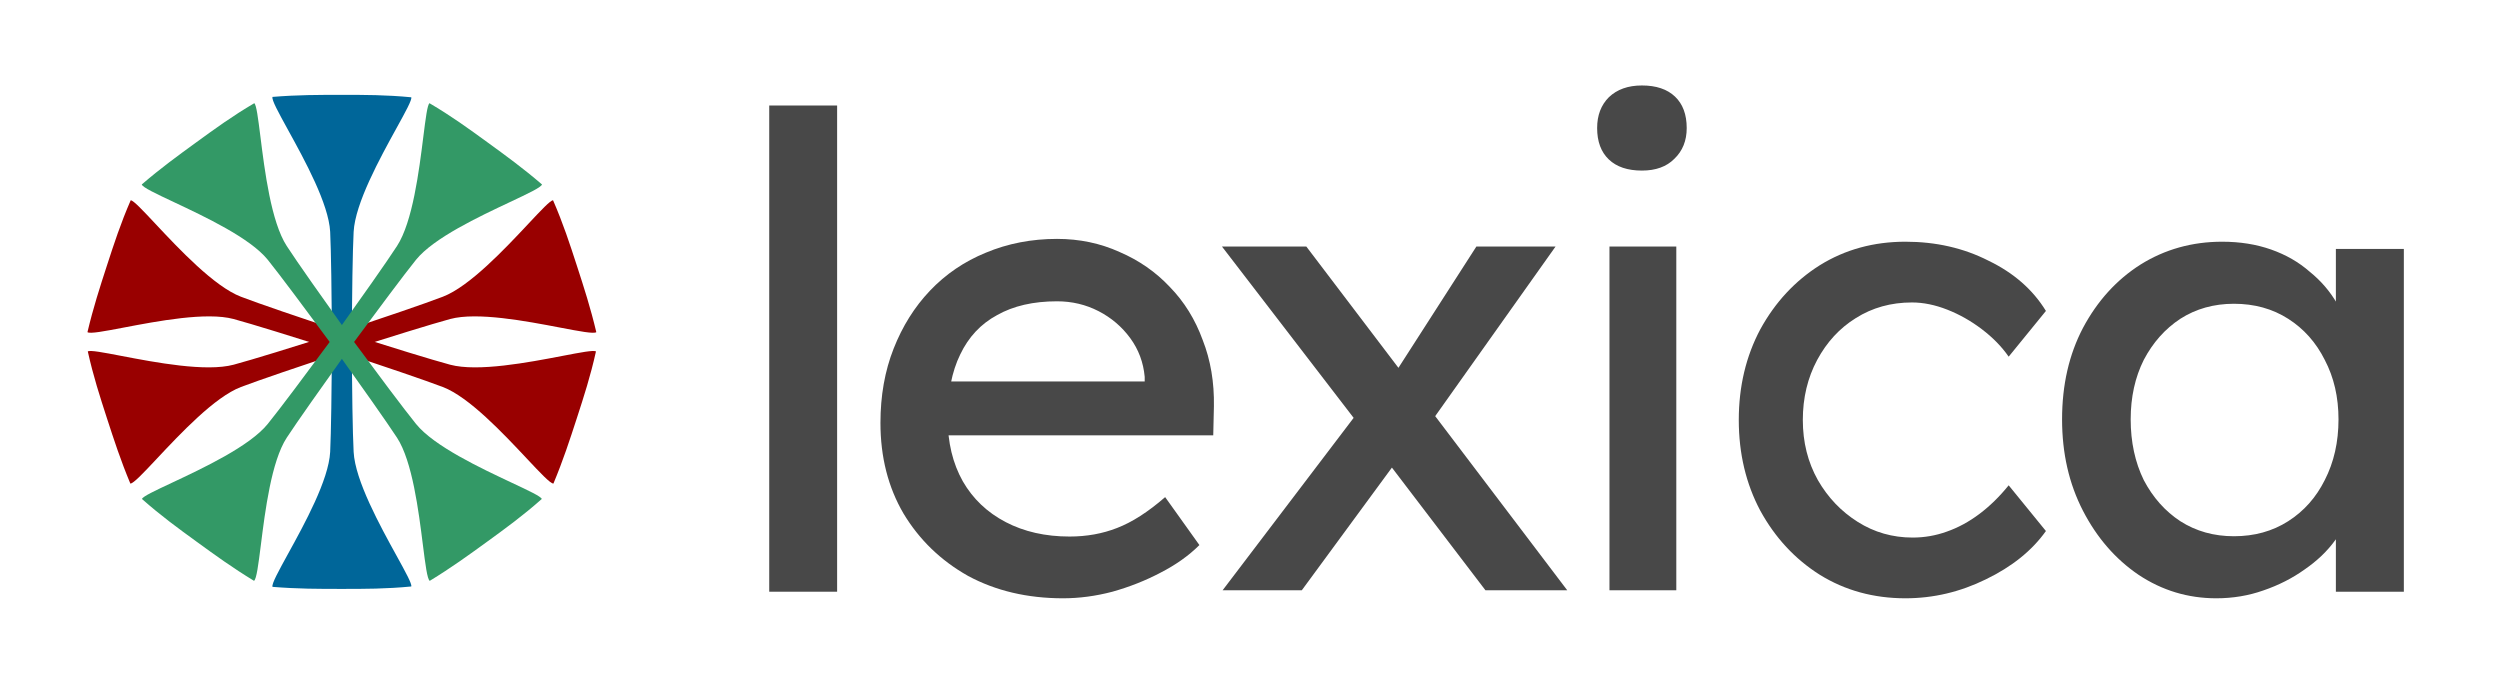
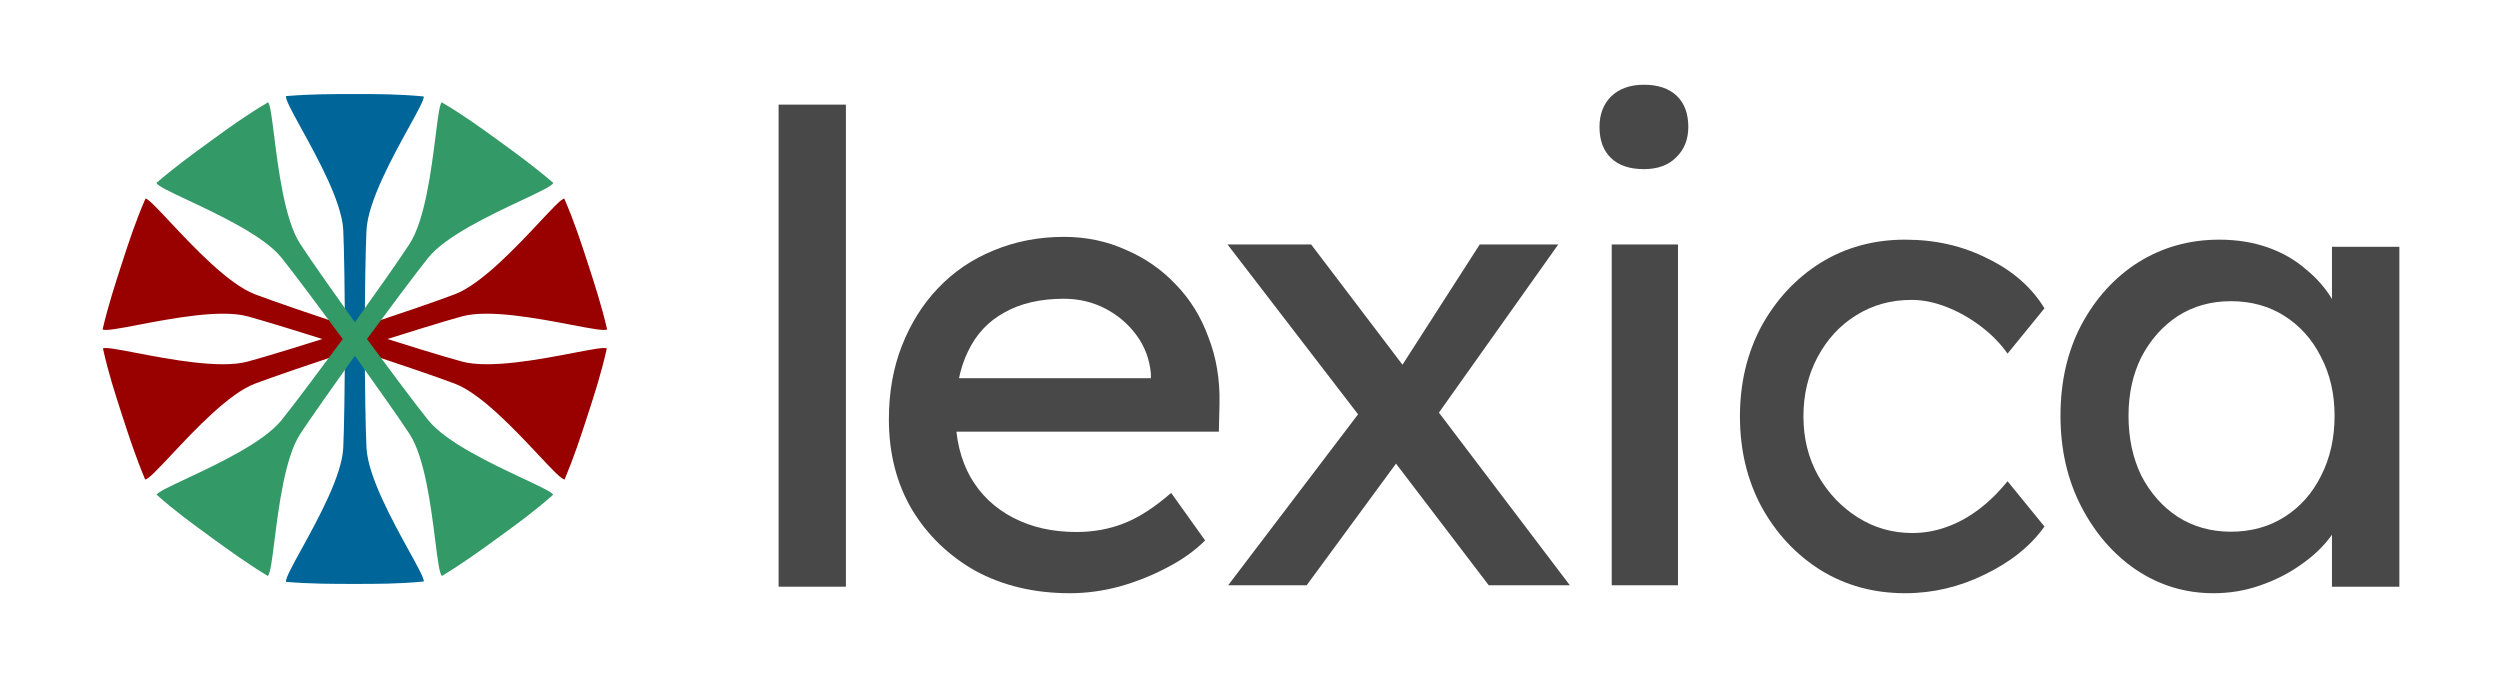
- <svg xmlns="http://www.w3.org/2000/svg" width="117" height="32" viewBox="0 0 117 32" fill="none">
-   <path d="M16.141 15.567C18.314 16.251 20.201 16.836 21.065 17.068C22.362 17.415 24.737 16.96 26.319 16.657C27.168 16.494 27.789 16.375 27.891 16.448C27.635 17.602 27.327 18.55 26.994 19.577C26.658 20.609 26.357 21.537 25.9 22.631C25.756 22.634 25.287 22.134 24.656 21.462C23.553 20.287 21.954 18.583 20.728 18.113C19.892 17.795 18.02 17.16 15.858 16.437C13.684 15.752 11.796 15.165 10.933 14.93C9.665 14.59 7.37 15.029 5.786 15.331C4.88 15.504 4.207 15.632 4.093 15.545C4.366 14.392 4.668 13.464 5.003 12.432C5.337 11.405 5.645 10.457 6.117 9.373C6.242 9.374 6.675 9.835 7.266 10.466C8.367 11.641 10.021 13.405 11.274 13.886C12.109 14.207 13.98 14.843 16.141 15.567Z" fill="#990000" />
-   <path d="M15.859 15.567C18.02 14.843 19.891 14.207 20.726 13.886C21.979 13.405 23.633 11.641 24.734 10.466C25.326 9.835 25.758 9.374 25.883 9.373C26.355 10.457 26.663 11.405 26.997 12.432C27.332 13.464 27.634 14.392 27.907 15.545C27.793 15.633 27.119 15.504 26.213 15.331C24.63 15.029 22.335 14.59 21.067 14.93C20.204 15.165 18.316 15.752 16.142 16.437C13.98 17.16 12.108 17.795 11.272 18.113C10.046 18.583 8.447 20.287 7.344 21.462C6.713 22.135 6.244 22.634 6.1 22.631C5.643 21.537 5.342 20.609 5.006 19.577C4.673 18.55 4.365 17.602 4.109 16.448C4.211 16.375 4.832 16.494 5.681 16.657C7.263 16.96 9.638 17.415 10.935 17.068C11.799 16.836 13.686 16.252 15.859 15.567Z" fill="#990000" />
-   <path d="M16.456 16C16.476 18.279 16.503 20.254 16.55 21.147C16.62 22.488 17.787 24.606 18.564 26.017C18.981 26.774 19.286 27.328 19.248 27.447C18.071 27.561 17.075 27.561 15.995 27.561C14.91 27.561 13.934 27.561 12.753 27.465C12.705 27.329 13.036 26.729 13.48 25.92C14.257 24.508 15.383 22.461 15.452 21.15C15.495 20.256 15.521 18.28 15.54 16C15.521 13.72 15.495 11.744 15.452 10.85C15.383 9.539 14.257 7.492 13.48 6.08C13.036 5.271 12.705 4.671 12.753 4.535C13.934 4.439 14.91 4.439 15.995 4.439C17.075 4.439 18.071 4.439 19.248 4.553C19.286 4.673 18.981 5.226 18.564 5.983C17.787 7.394 16.62 9.512 16.55 10.853C16.503 11.746 16.476 13.721 16.456 16Z" fill="#006699" />
-   <path d="M15.632 15.732C16.954 13.877 18.094 12.263 18.581 11.512C19.312 10.386 19.613 7.987 19.813 6.389C19.921 5.531 20 4.904 20.1 4.83C21.12 5.429 21.926 6.015 22.799 6.65C23.677 7.288 24.467 7.861 25.366 8.633C25.324 8.771 24.704 9.063 23.87 9.455C22.411 10.142 20.297 11.136 19.471 12.156C18.91 12.853 17.728 14.438 16.372 16.27C15.048 18.126 13.906 19.74 13.417 20.488C12.702 21.589 12.409 23.907 12.208 25.507C12.092 26.422 12.006 27.102 11.888 27.183C10.876 26.567 10.086 25.994 9.208 25.356C8.335 24.721 7.529 24.136 6.644 23.352C6.683 23.233 7.255 22.964 8.038 22.597C9.496 21.912 11.685 20.885 12.53 19.841C13.093 19.146 14.276 17.564 15.632 15.732Z" fill="#339966" />
-   <path d="M16.369 15.732C17.724 17.564 18.907 19.146 19.47 19.841C20.315 20.885 22.504 21.912 23.962 22.597C24.745 22.964 25.317 23.233 25.356 23.352C24.471 24.136 23.665 24.721 22.792 25.356C21.913 25.994 21.124 26.567 20.112 27.184C19.994 27.102 19.908 26.422 19.792 25.507C19.591 23.907 19.298 21.589 18.583 20.488C18.093 19.74 16.952 18.126 15.628 16.27C14.272 14.438 13.09 12.853 12.53 12.156C11.703 11.136 9.589 10.142 8.13 9.455C7.296 9.063 6.676 8.771 6.634 8.633C7.533 7.861 8.323 7.288 9.201 6.65C10.074 6.015 10.88 5.429 11.9 4.83C12 4.904 12.079 5.531 12.187 6.389C12.387 7.987 12.688 10.386 13.419 11.512C13.906 12.263 15.046 13.877 16.369 15.732Z" fill="#339966" />
-   <path d="M36 27.692V4.938H39.177V27.692H36Z" fill="#484848" />
-   <path d="M49.748 28C48.083 28 46.602 27.651 45.307 26.954C44.032 26.237 43.024 25.263 42.284 24.033C41.565 22.803 41.205 21.389 41.205 19.79C41.205 18.519 41.41 17.36 41.822 16.315C42.233 15.27 42.798 14.367 43.518 13.609C44.258 12.83 45.132 12.236 46.139 11.825C47.167 11.395 48.278 11.18 49.47 11.18C50.519 11.18 51.496 11.385 52.4 11.795C53.305 12.184 54.087 12.727 54.744 13.425C55.423 14.121 55.937 14.952 56.287 15.915C56.657 16.858 56.831 17.893 56.811 19.021L56.78 20.374H43.549L42.839 17.852H54.035L53.572 18.375V17.637C53.511 16.961 53.285 16.356 52.894 15.823C52.503 15.29 52.01 14.87 51.413 14.562C50.817 14.255 50.169 14.101 49.47 14.101C48.36 14.101 47.425 14.316 46.664 14.747C45.903 15.157 45.327 15.772 44.937 16.592C44.546 17.391 44.351 18.386 44.351 19.575C44.351 20.702 44.587 21.686 45.06 22.526C45.533 23.346 46.201 23.982 47.065 24.433C47.928 24.884 48.925 25.11 50.056 25.11C50.858 25.11 51.599 24.976 52.277 24.71C52.976 24.443 53.727 23.962 54.529 23.265L56.132 25.509C55.639 26.001 55.032 26.432 54.313 26.801C53.614 27.17 52.863 27.467 52.061 27.692C51.28 27.898 50.509 28 49.748 28Z" fill="#484848" />
-   <path d="M69.519 27.625L64.356 20.853L63.9 20.271L57.188 11.538H61.136L66.209 18.218L66.725 18.892L73.347 27.625H69.519ZM57.218 27.625L63.505 19.352L65.358 21.588L60.924 27.625H57.218ZM66.907 19.842L65.176 17.636L69.094 11.538H72.8L66.907 19.842Z" fill="#484848" />
-   <path d="M75.323 27.625V11.538H78.451V27.625H75.323ZM76.842 7.983C76.173 7.983 75.657 7.81 75.293 7.463C74.928 7.115 74.746 6.625 74.746 5.992C74.746 5.399 74.928 4.919 75.293 4.552C75.677 4.184 76.194 4 76.842 4C77.51 4 78.026 4.174 78.391 4.521C78.755 4.868 78.938 5.358 78.938 5.992C78.938 6.584 78.745 7.064 78.36 7.432C77.996 7.8 77.49 7.983 76.842 7.983Z" fill="#484848" />
-   <path d="M89.174 28C87.686 28 86.35 27.633 85.167 26.9C84.005 26.166 83.078 25.168 82.384 23.904C81.711 22.641 81.375 21.225 81.375 19.656C81.375 18.087 81.711 16.671 82.384 15.408C83.078 14.145 84.005 13.146 85.167 12.413C86.35 11.679 87.686 11.312 89.174 11.312C90.601 11.312 91.896 11.608 93.058 12.199C94.241 12.769 95.138 13.554 95.749 14.552L94.006 16.692C93.68 16.223 93.262 15.795 92.752 15.408C92.243 15.021 91.702 14.715 91.131 14.491C90.56 14.267 90.01 14.155 89.48 14.155C88.501 14.155 87.624 14.399 86.85 14.888C86.095 15.357 85.494 16.009 85.045 16.844C84.597 17.68 84.372 18.617 84.372 19.656C84.372 20.695 84.607 21.633 85.076 22.468C85.545 23.283 86.166 23.935 86.941 24.424C87.716 24.913 88.572 25.158 89.51 25.158C90.061 25.158 90.591 25.066 91.101 24.883C91.631 24.699 92.141 24.424 92.63 24.057C93.119 23.691 93.578 23.242 94.006 22.713L95.749 24.852C95.097 25.769 94.159 26.523 92.936 27.114C91.733 27.705 90.479 28 89.174 28Z" fill="#484848" />
-   <path d="M103.722 28C102.397 28 101.184 27.633 100.083 26.9C99.002 26.166 98.136 25.168 97.483 23.904C96.831 22.641 96.505 21.215 96.505 19.626C96.505 18.016 96.831 16.59 97.483 15.347C98.156 14.084 99.053 13.095 100.175 12.382C101.317 11.669 102.591 11.312 103.998 11.312C104.834 11.312 105.598 11.435 106.291 11.679C106.985 11.924 107.586 12.27 108.096 12.718C108.626 13.146 109.054 13.646 109.38 14.216C109.727 14.787 109.941 15.398 110.023 16.05L109.319 15.805V11.649H112.5V27.694H109.319V23.874L110.053 23.66C109.931 24.21 109.676 24.75 109.289 25.28C108.922 25.789 108.443 26.248 107.851 26.655C107.28 27.063 106.638 27.389 105.924 27.633C105.231 27.878 104.497 28 103.722 28ZM104.548 25.096C105.506 25.096 106.353 24.862 107.087 24.393C107.821 23.925 108.392 23.283 108.799 22.468C109.228 21.633 109.442 20.685 109.442 19.626C109.442 18.587 109.228 17.66 108.799 16.844C108.392 16.029 107.821 15.388 107.087 14.919C106.353 14.45 105.506 14.216 104.548 14.216C103.61 14.216 102.774 14.45 102.04 14.919C101.327 15.388 100.756 16.029 100.328 16.844C99.92 17.66 99.716 18.587 99.716 19.626C99.716 20.685 99.92 21.633 100.328 22.468C100.756 23.283 101.327 23.925 102.04 24.393C102.774 24.862 103.61 25.096 104.548 25.096Z" fill="#484848" />
+ <svg xmlns="http://www.w3.org/2000/svg" width="118" height="32" viewBox="0 0 118 32" fill="none">
+   <path d="M16.891 15.567C19.064 16.252 20.951 16.836 21.815 17.068C23.112 17.415 25.487 16.96 27.069 16.657C27.918 16.494 28.539 16.375 28.641 16.448C28.385 17.603 28.077 18.55 27.744 19.577C27.408 20.609 27.107 21.537 26.65 22.631C26.506 22.634 26.037 22.135 25.406 21.462C24.303 20.287 22.704 18.583 21.478 18.113C20.642 17.795 18.77 17.16 16.608 16.437C14.434 15.752 12.546 15.165 11.683 14.93C10.415 14.59 8.12 15.029 6.536 15.331C5.63 15.504 4.957 15.633 4.843 15.545C5.116 14.392 5.418 13.464 5.753 12.432C6.087 11.405 6.395 10.457 6.867 9.373C6.992 9.374 7.425 9.835 8.016 10.466C9.117 11.641 10.771 13.405 12.024 13.886C12.859 14.207 14.73 14.843 16.891 15.567Z" fill="#990000" />
+   <path d="M16.609 15.567C18.77 14.843 20.641 14.207 21.476 13.886C22.729 13.405 24.383 11.641 25.484 10.466C26.076 9.835 26.508 9.374 26.633 9.373C27.105 10.457 27.413 11.405 27.747 12.432C28.082 13.464 28.384 14.392 28.657 15.545C28.543 15.633 27.87 15.504 26.964 15.331C25.38 15.029 23.085 14.59 21.817 14.93C20.954 15.165 19.066 15.752 16.892 16.437C14.73 17.16 12.858 17.795 12.022 18.113C10.796 18.583 9.197 20.287 8.094 21.462C7.463 22.135 6.994 22.634 6.85 22.631C6.393 21.537 6.092 20.609 5.756 19.577C5.423 18.55 5.115 17.603 4.86 16.448C4.962 16.375 5.582 16.494 6.432 16.657C8.013 16.96 10.388 17.415 11.685 17.068C12.549 16.836 14.436 16.252 16.609 15.567Z" fill="#990000" />
+   <path d="M17.205 16C17.226 18.279 17.253 20.254 17.299 21.147C17.37 22.488 18.536 24.606 19.314 26.017C19.731 26.774 20.036 27.328 19.998 27.447C18.821 27.561 17.825 27.561 16.745 27.561C15.659 27.561 14.684 27.561 13.503 27.465C13.455 27.329 13.785 26.729 14.23 25.92C15.007 24.508 16.133 22.461 16.201 21.15C16.245 20.256 16.27 18.28 16.29 16C16.27 13.72 16.245 11.744 16.201 10.85C16.133 9.539 15.007 7.492 14.23 6.08C13.785 5.271 13.455 4.671 13.503 4.535C14.684 4.439 15.659 4.439 16.745 4.439C17.825 4.439 18.821 4.439 19.998 4.553C20.036 4.672 19.731 5.226 19.314 5.983C18.536 7.394 17.37 9.512 17.299 10.853C17.253 11.746 17.226 13.721 17.205 16Z" fill="#006699" />
+   <path d="M16.381 15.732C17.704 13.877 18.844 12.263 19.331 11.512C20.062 10.386 20.363 7.987 20.563 6.389C20.671 5.531 20.75 4.904 20.85 4.83C21.869 5.429 22.676 6.015 23.549 6.65C24.427 7.288 25.216 7.861 26.115 8.633C26.074 8.771 25.454 9.063 24.619 9.455C23.161 10.142 21.046 11.136 20.22 12.156C19.66 12.853 18.478 14.438 17.122 16.27C15.798 18.126 14.656 19.74 14.167 20.488C13.452 21.589 13.159 23.908 12.957 25.507C12.842 26.422 12.756 27.102 12.638 27.184C11.626 26.567 10.836 25.994 9.958 25.356C9.085 24.721 8.279 24.136 7.393 23.352C7.433 23.233 8.005 22.964 8.788 22.597C10.246 21.912 12.434 20.885 13.28 19.841C13.842 19.146 15.025 17.564 16.381 15.732Z" fill="#339966" />
+   <path d="M17.119 15.732C18.475 17.564 19.658 19.146 20.221 19.841C21.066 20.885 23.254 21.912 24.712 22.597C25.495 22.964 26.067 23.233 26.107 23.352C25.221 24.136 24.415 24.721 23.542 25.356C22.664 25.994 21.874 26.567 20.862 27.184C20.744 27.102 20.658 26.422 20.543 25.507C20.341 23.908 20.049 21.589 19.333 20.488C18.844 19.74 17.702 18.126 16.378 16.27C15.022 14.438 13.84 12.853 13.28 12.156C12.454 11.136 10.339 10.142 8.881 9.455C8.046 9.063 7.426 8.771 7.385 8.633C8.283 7.861 9.073 7.288 9.951 6.65C10.824 6.015 11.631 5.429 12.65 4.83C12.751 4.904 12.829 5.531 12.937 6.389C13.137 7.987 13.438 10.386 14.169 11.512C14.656 12.263 15.796 13.877 17.119 15.732Z" fill="#339966" />
+   <path d="M36.75 27.692V4.938H39.927V27.692H36.75Z" fill="#484848" />
+   <path d="M50.498 28C48.833 28 47.352 27.651 46.057 26.954C44.782 26.237 43.774 25.263 43.034 24.033C42.315 22.803 41.955 21.389 41.955 19.79C41.955 18.519 42.16 17.36 42.572 16.315C42.983 15.27 43.548 14.367 44.268 13.609C45.008 12.83 45.882 12.236 46.889 11.825C47.917 11.395 49.028 11.18 50.22 11.18C51.269 11.18 52.246 11.385 53.15 11.795C54.055 12.184 54.837 12.727 55.494 13.425C56.173 14.121 56.687 14.952 57.037 15.915C57.407 16.858 57.581 17.893 57.561 19.021L57.53 20.374H44.299L43.589 17.852H54.785L54.322 18.375V17.637C54.261 16.961 54.035 16.356 53.644 15.823C53.253 15.29 52.76 14.87 52.163 14.562C51.567 14.255 50.919 14.101 50.22 14.101C49.11 14.101 48.175 14.316 47.414 14.747C46.653 15.157 46.077 15.772 45.687 16.592C45.296 17.391 45.101 18.386 45.101 19.575C45.101 20.702 45.337 21.686 45.81 22.526C46.283 23.346 46.951 23.982 47.815 24.433C48.678 24.884 49.675 25.11 50.806 25.11C51.608 25.11 52.349 24.976 53.027 24.71C53.726 24.443 54.477 23.962 55.279 23.265L56.882 25.509C56.389 26.001 55.782 26.432 55.063 26.801C54.364 27.17 53.613 27.467 52.811 27.692C52.03 27.898 51.259 28 50.498 28Z" fill="#484848" />
+   <path d="M70.269 27.625L65.106 20.853L64.65 20.271L57.938 11.538H61.886L66.959 18.218L67.475 18.892L74.097 27.625H70.269ZM57.968 27.625L64.255 19.352L66.108 21.588L61.674 27.625H57.968ZM67.657 19.842L65.926 17.636L69.844 11.538H73.55L67.657 19.842Z" fill="#484848" />
+   <path d="M76.073 27.625V11.538H79.201V27.625H76.073ZM77.592 7.983C76.923 7.983 76.407 7.81 76.043 7.463C75.678 7.115 75.496 6.625 75.496 5.992C75.496 5.399 75.678 4.919 76.043 4.552C76.427 4.184 76.944 4 77.592 4C78.26 4 78.776 4.174 79.141 4.521C79.505 4.868 79.688 5.358 79.688 5.992C79.688 6.584 79.495 7.064 79.11 7.432C78.746 7.8 78.24 7.983 77.592 7.983Z" fill="#484848" />
+   <path d="M89.924 28C88.436 28 87.1 27.633 85.917 26.9C84.755 26.166 83.828 25.168 83.134 23.904C82.461 22.641 82.125 21.225 82.125 19.656C82.125 18.087 82.461 16.671 83.134 15.408C83.828 14.145 84.755 13.146 85.917 12.413C87.1 11.679 88.436 11.312 89.924 11.312C91.351 11.312 92.646 11.608 93.808 12.199C94.991 12.769 95.888 13.554 96.499 14.552L94.756 16.692C94.43 16.223 94.012 15.795 93.502 15.408C92.993 15.021 92.452 14.715 91.881 14.491C91.31 14.267 90.76 14.155 90.23 14.155C89.251 14.155 88.374 14.399 87.6 14.888C86.845 15.357 86.244 16.009 85.795 16.844C85.347 17.68 85.122 18.617 85.122 19.656C85.122 20.695 85.357 21.633 85.826 22.468C86.295 23.283 86.916 23.935 87.691 24.424C88.466 24.913 89.322 25.158 90.26 25.158C90.811 25.158 91.341 25.066 91.851 24.883C92.381 24.699 92.891 24.424 93.38 24.057C93.869 23.691 94.328 23.242 94.756 22.713L96.499 24.852C95.847 25.769 94.909 26.523 93.686 27.114C92.483 27.705 91.229 28 89.924 28Z" fill="#484848" />
+   <path d="M104.472 28C103.147 28 101.934 27.633 100.833 26.9C99.752 26.166 98.886 25.168 98.233 23.904C97.581 22.641 97.255 21.215 97.255 19.626C97.255 18.016 97.581 16.59 98.233 15.347C98.906 14.084 99.803 13.095 100.925 12.382C102.067 11.669 103.341 11.312 104.748 11.312C105.584 11.312 106.348 11.435 107.041 11.679C107.735 11.924 108.336 12.27 108.846 12.718C109.376 13.146 109.804 13.646 110.13 14.216C110.477 14.787 110.691 15.398 110.773 16.05L110.069 15.805V11.649H113.25V27.694H110.069V23.874L110.803 23.66C110.681 24.21 110.426 24.75 110.039 25.28C109.672 25.789 109.193 26.248 108.601 26.655C108.03 27.063 107.388 27.389 106.674 27.633C105.981 27.878 105.247 28 104.472 28ZM105.298 25.096C106.256 25.096 107.103 24.862 107.837 24.393C108.571 23.925 109.142 23.283 109.549 22.468C109.978 21.633 110.192 20.685 110.192 19.626C110.192 18.587 109.978 17.66 109.549 16.844C109.142 16.029 108.571 15.388 107.837 14.919C107.103 14.45 106.256 14.216 105.298 14.216C104.36 14.216 103.524 14.45 102.79 14.919C102.077 15.388 101.506 16.029 101.078 16.844C100.67 17.66 100.466 18.587 100.466 19.626C100.466 20.685 100.67 21.633 101.078 22.468C101.506 23.283 102.077 23.925 102.79 24.393C103.524 24.862 104.36 25.096 105.298 25.096Z" fill="#484848" />
</svg>
